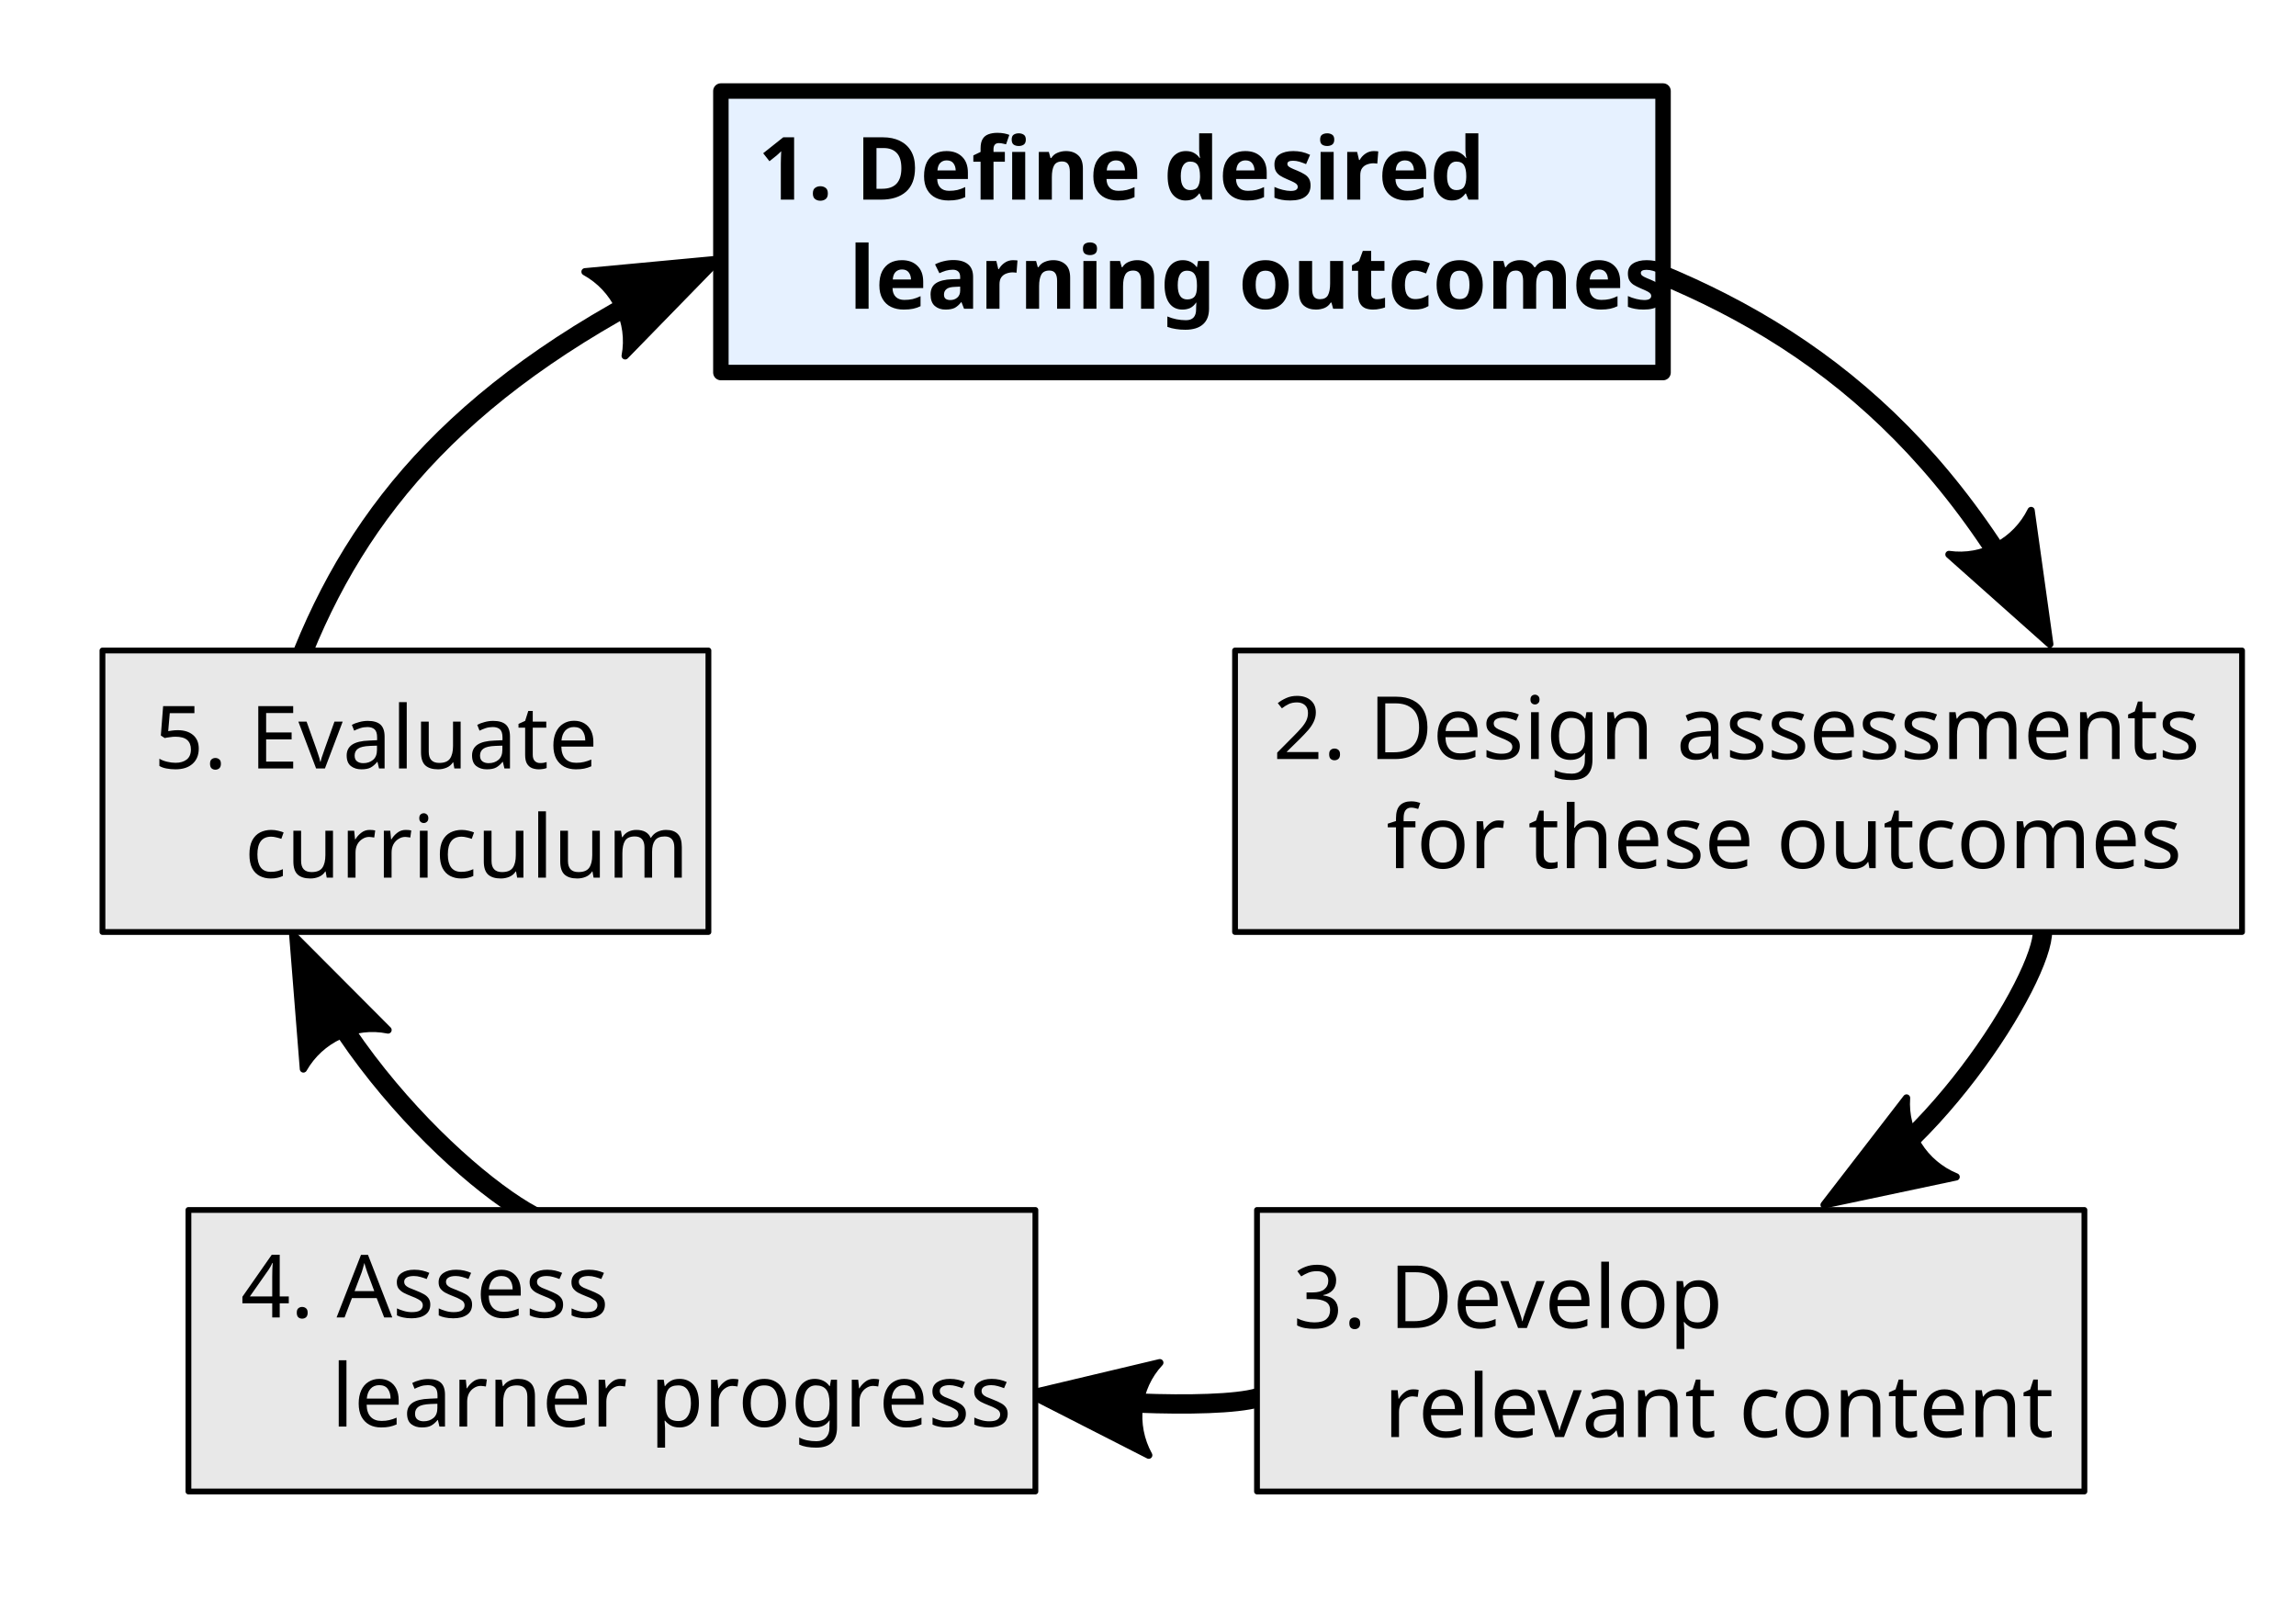
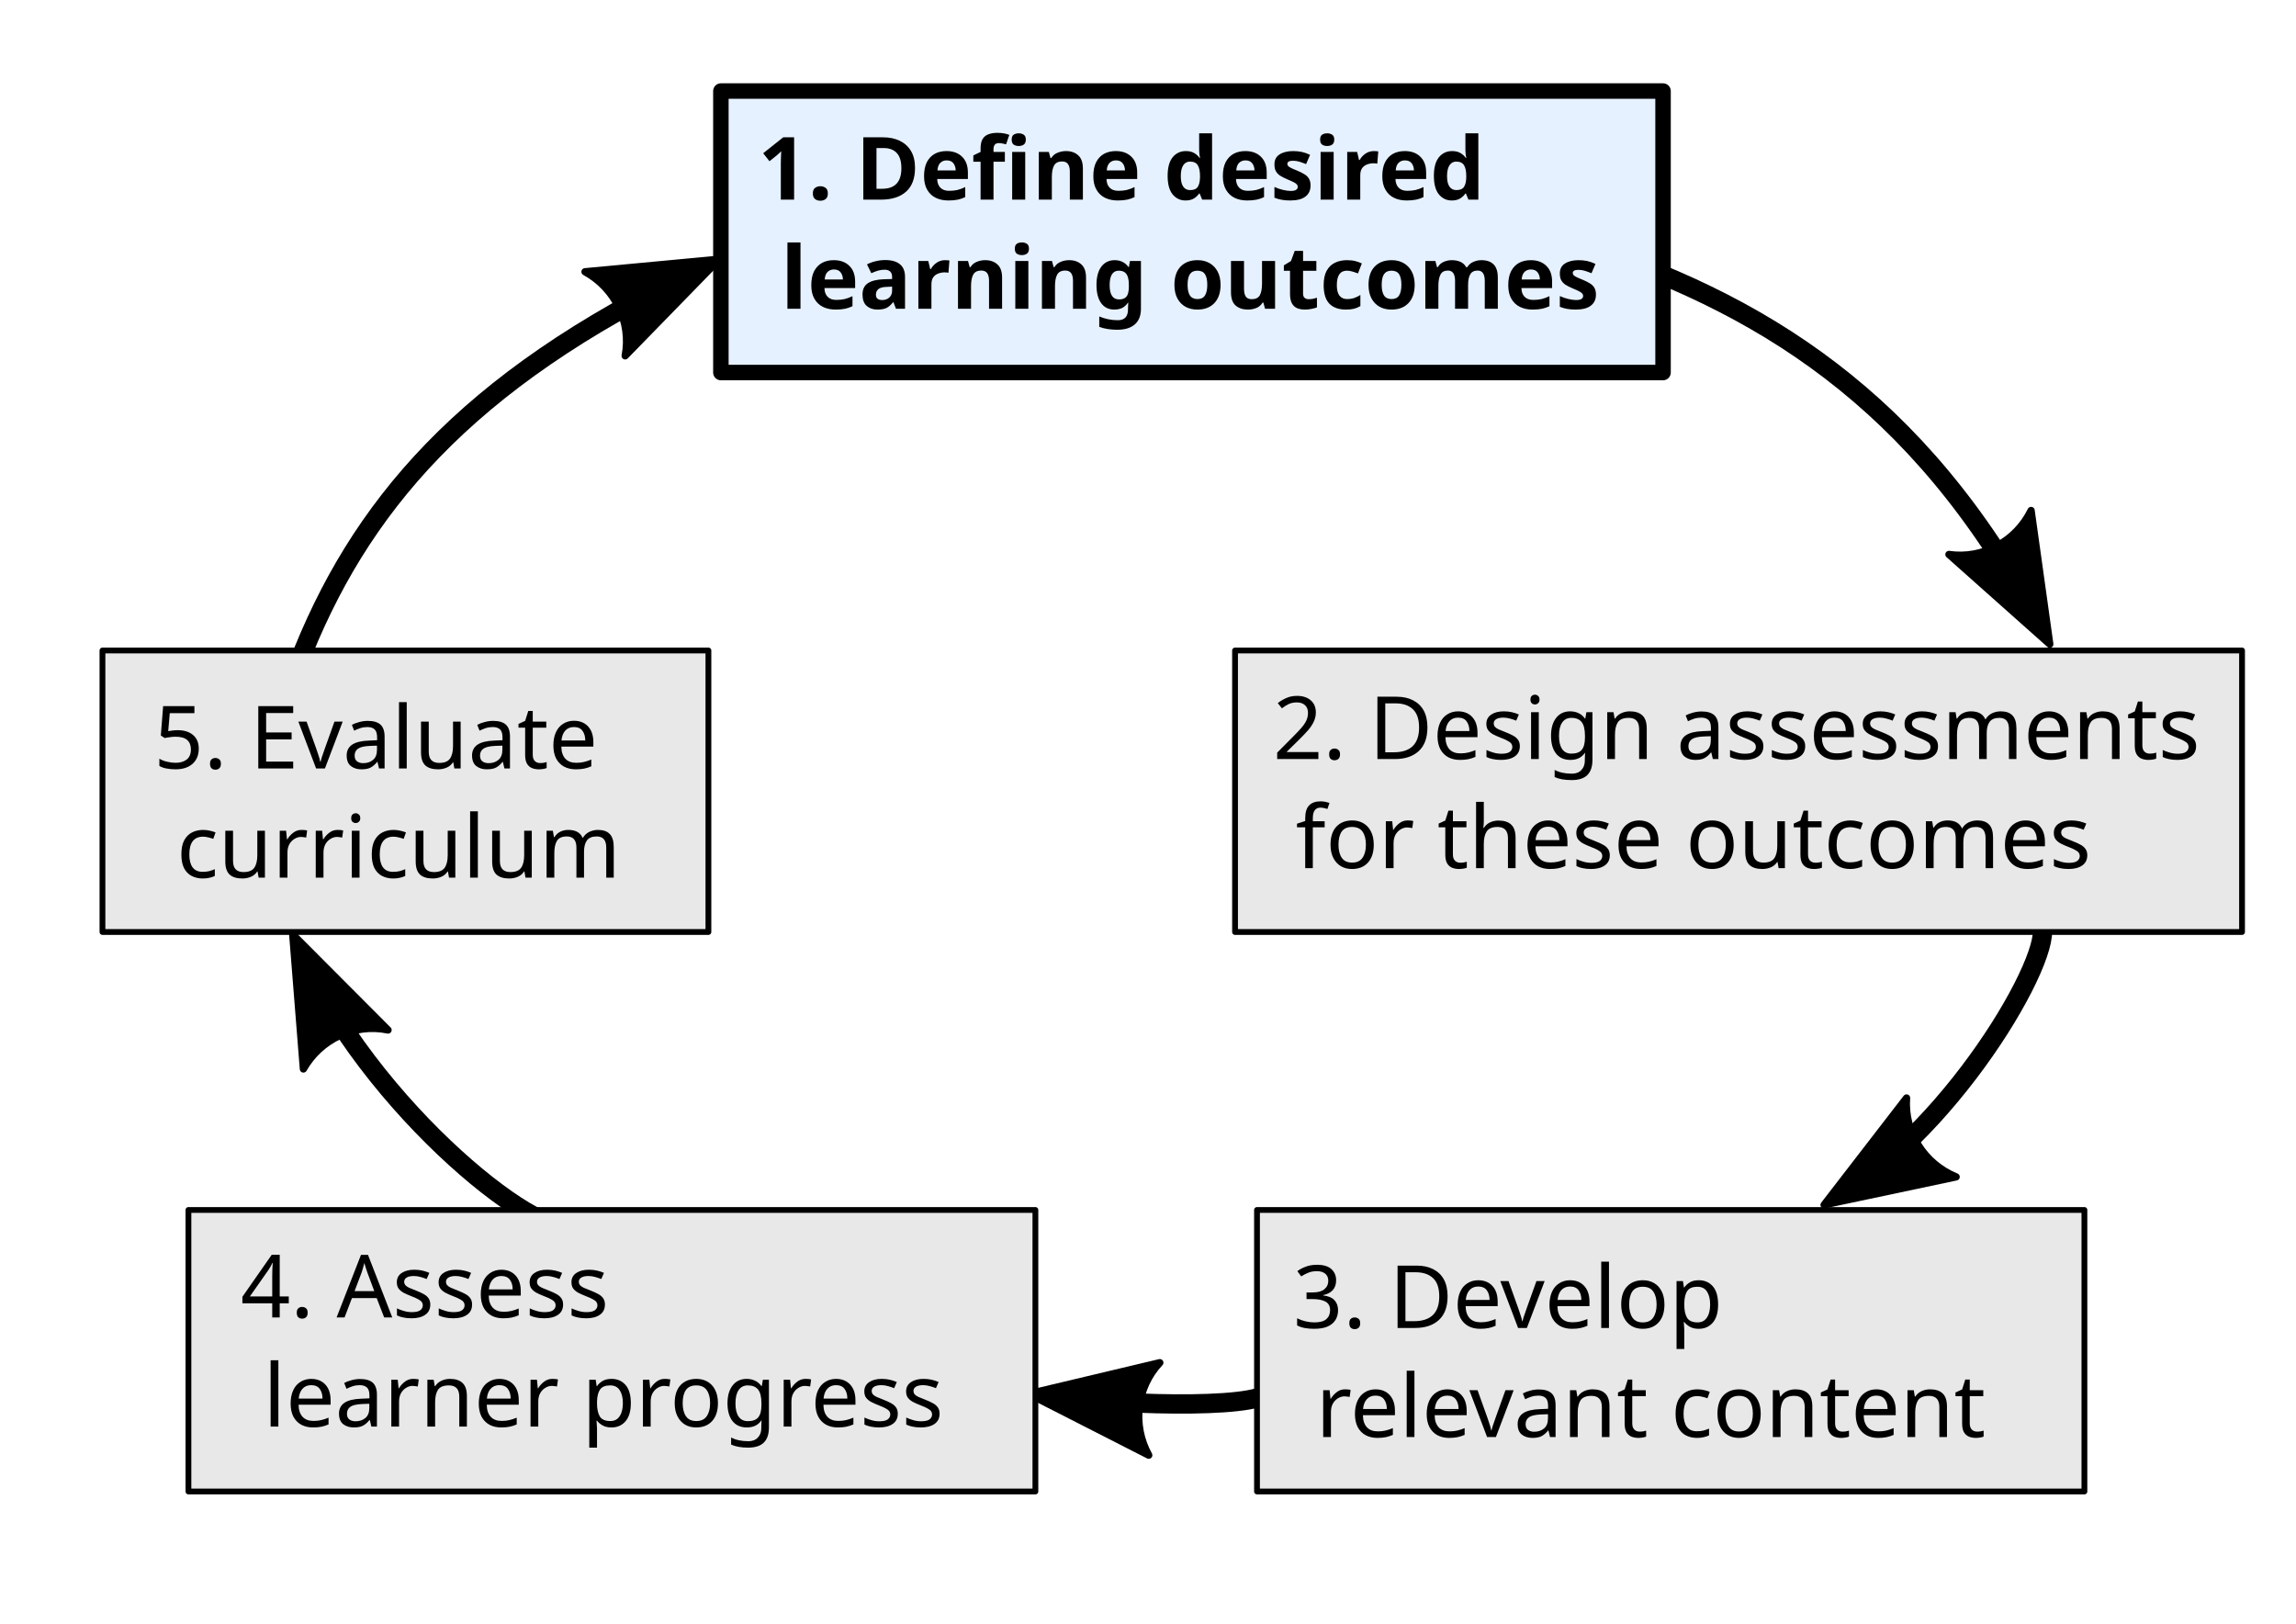
- <svg xmlns="http://www.w3.org/2000/svg" width="297mm" height="210mm" version="1.1" viewBox="0 0 297 210" id="svg1151">
+ <svg xmlns="http://www.w3.org/2000/svg" id="svg1151" width="297mm" height="210mm" version="1.1" viewBox="0 0 297 210">
  <defs id="defs1095">
-     <marker id="Arrow2Mend" overflow="visible" orient="auto">
-       <path transform="scale(.6) rotate(180) translate(0)" d="m8.719 4.034-10.926-4.018 10.926-4.018c-1.746 2.372-1.735 5.617-6e-7 8.035z" fill-rule="evenodd" stroke="#000" stroke-linejoin="round" stroke-width=".625" id="path1080" />
+     <marker id="Arrow2Mend" orient="auto" overflow="visible">
+       <path id="path1080" fill-rule="evenodd" stroke="#000" stroke-linejoin="round" stroke-width=".625" d="m8.719 4.034-10.926-4.018 10.926-4.018c-1.746 2.372-1.735 5.617-6e-7 8.035z" transform="scale(.6) rotate(180) translate(0)" />
    </marker>
-     <marker id="Arrow2Mend-8" overflow="visible" orient="auto">
-       <path transform="scale(-.6)" d="m8.719 4.034-10.926-4.018 10.926-4.018c-1.746 2.372-1.735 5.617-6e-7 8.035z" fill-rule="evenodd" stroke="#000" stroke-linejoin="round" stroke-width=".625" id="path1083" />
+     <marker id="Arrow2Mend-8" orient="auto" overflow="visible">
+       <path id="path1083" fill-rule="evenodd" stroke="#000" stroke-linejoin="round" stroke-width=".625" d="m8.719 4.034-10.926-4.018 10.926-4.018c-1.746 2.372-1.735 5.617-6e-7 8.035z" transform="scale(-.6)" />
    </marker>
-     <marker id="Arrow2Mend-8-9" overflow="visible" orient="auto">
-       <path transform="scale(-.6)" d="m8.719 4.034-10.926-4.018 10.926-4.018c-1.746 2.372-1.735 5.617-6e-7 8.035z" fill-rule="evenodd" stroke="#000" stroke-linejoin="round" stroke-width=".625" id="path1086" />
+     <marker id="Arrow2Mend-8-9" orient="auto" overflow="visible">
+       <path id="path1086" fill-rule="evenodd" stroke="#000" stroke-linejoin="round" stroke-width=".625" d="m8.719 4.034-10.926-4.018 10.926-4.018c-1.746 2.372-1.735 5.617-6e-7 8.035z" transform="scale(-.6)" />
    </marker>
-     <marker id="Arrow2Mend-8-7" overflow="visible" orient="auto">
-       <path transform="scale(-.6)" d="m8.719 4.034-10.926-4.018 10.926-4.018c-1.746 2.372-1.735 5.617-6e-7 8.035z" fill-rule="evenodd" stroke="#000" stroke-linejoin="round" stroke-width=".625" id="path1089" />
+     <marker id="Arrow2Mend-8-7" orient="auto" overflow="visible">
+       <path id="path1089" fill-rule="evenodd" stroke="#000" stroke-linejoin="round" stroke-width=".625" d="m8.719 4.034-10.926-4.018 10.926-4.018c-1.746 2.372-1.735 5.617-6e-7 8.035z" transform="scale(-.6)" />
    </marker>
-     <marker id="Arrow2Mend-6" overflow="visible" orient="auto">
-       <path transform="scale(-.6)" d="m8.719 4.034-10.926-4.018 10.926-4.018c-1.746 2.372-1.735 5.617-6e-7 8.035z" fill-rule="evenodd" stroke="#000" stroke-linejoin="round" stroke-width=".625" id="path1092" />
+     <marker id="Arrow2Mend-6" orient="auto" overflow="visible">
+       <path id="path1092" fill-rule="evenodd" stroke="#000" stroke-linejoin="round" stroke-width=".625" d="m8.719 4.034-10.926-4.018 10.926-4.018c-1.746 2.372-1.735 5.617-6e-7 8.035z" transform="scale(-.6)" />
    </marker>
  </defs>
-   <path d="M 38.506,86.081 C 46.335,65.667 60.176,49.257 90.082,34.969" marker-end="url(#Arrow2Mend-6)" id="path1099" style="fill:none;stroke:#000000;stroke-width:2.5" />
-   <path d="m 203.25,31.295 c 24.518,7.701 44.967,20.42 60.319,49.114" marker-end="url(#Arrow2Mend)" id="path1101" style="fill:none;stroke:#000000;stroke-width:2.5" />
-   <path d="M 74.21,157.45 C 73.65,163.373 49.226,145.459 39.272,123.845" marker-end="url(#Arrow2Mend-8-7)" id="path1103" style="fill:none;stroke:#000000;stroke-width:2.5" />
-   <path d="m 164.261,179.55 c 0.56,2.754 -18.094,2.273 -27.931,1.095" marker-end="url(#Arrow2Mend-8-9)" id="path1105" style="fill:none;stroke:#000000;stroke-width:2.5" />
-   <path d="m 263.37,119.11 c 4.34,0.56 -8.788,24.984 -24.626,34.938" marker-end="url(#Arrow2Mend-8)" id="path1107" style="fill:none;stroke:#000000;stroke-width:2.5" />
-   <rect x="93.249" y="11.774" width="121.875" height="36.409" fill="#ffd6d8" stroke="#000000" stroke-linejoin="round" stroke-width="1.058" id="rect1111" style="fill:#e6f1ff;fill-opacity:1;stroke-width:2;stroke-miterlimit:4;stroke-dasharray:none" />
-   <text x="98.049" y="25.819" font-family="Mulish" font-size="11.289px" font-weight="600" stroke-width="0.265" style="line-height:1.25" xml:space="preserve" id="text1117">
-     <tspan id="tspan1761" x="98.049" y="25.819" style="font-style:normal;font-variant:normal;font-weight:bold;font-stretch:normal;font-family:Mulish;-inkscape-font-specification:'Mulish Bold'">
-       <tspan x="98.049" y="25.819" id="tspan1113" style="font-style:normal;font-variant:normal;font-weight:bold;font-stretch:normal;font-family:Mulish;-inkscape-font-specification:'Mulish Bold'">1. Define desired</tspan>
+   <path id="path1099" marker-end="url(#Arrow2Mend-6)" d="M 38.506,86.081 C 46.335,65.667 60.176,49.257 90.082,34.969" style="fill:none;stroke:#000;stroke-width:2.5" />
+   <path id="path1101" marker-end="url(#Arrow2Mend)" d="m 203.25,31.295 c 24.518,7.701 44.967,20.42 60.319,49.114" style="fill:none;stroke:#000;stroke-width:2.5" />
+   <path id="path1103" marker-end="url(#Arrow2Mend-8-7)" d="M 74.21,157.45 C 73.65,163.373 49.226,145.459 39.272,123.845" style="fill:none;stroke:#000;stroke-width:2.5" />
+   <path id="path1105" marker-end="url(#Arrow2Mend-8-9)" d="m 164.261,179.55 c 0.56,2.754 -18.094,2.273 -27.931,1.095" style="fill:none;stroke:#000;stroke-width:2.5" />
+   <path id="path1107" marker-end="url(#Arrow2Mend-8)" d="m 263.37,119.11 c 4.34,0.56 -8.788,24.984 -24.626,34.938" style="fill:none;stroke:#000;stroke-width:2.5" />
+   <rect id="rect1111" width="121.875" height="36.409" x="93.249" y="11.774" fill="#ffd6d8" stroke="#000" stroke-linejoin="round" stroke-width="1.058" style="fill:#e6f1ff;fill-opacity:1;stroke-width:2;stroke-miterlimit:4;stroke-dasharray:none" />
+   <text id="text1117" x="98.049" y="25.819" stroke-width=".265" font-family="Mulish" font-size="11.289" font-weight="600" style="line-height:1.25" xml:space="preserve">
+     <tspan id="tspan1761" x="98.049" y="25.819" style="font-style:normal;font-variant:normal;font-weight:700;font-stretch:normal;font-family:Mulish;-inkscape-font-specification:'Mulish Bold'">
+       <tspan id="tspan1113" x="98.049" y="25.819" style="font-style:normal;font-variant:normal;font-weight:700;font-stretch:normal;font-family:Mulish;-inkscape-font-specification:'Mulish Bold'">1. Define desired</tspan>
    </tspan>
-     <tspan id="tspan1763" x="98.049" y="39.93" style="font-style:normal;font-variant:normal;font-weight:bold;font-stretch:normal;font-family:Mulish;-inkscape-font-specification:'Mulish Bold'">    learning outcomes</tspan>
+     <tspan id="tspan1763" x="98.049" y="39.93" style="font-style:normal;font-variant:normal;font-weight:700;font-stretch:normal;font-family:Mulish;-inkscape-font-specification:'Mulish Bold'"> learning outcomes</tspan>
  </text>
-   <rect x="159.76" y="84.13" width="130.26" height="36.409" fill="#ffd6d8" stroke="#000" stroke-linejoin="round" stroke-width="1.058" id="rect1119" style="fill:#e8e8e8;fill-opacity:1;stroke-width:0.75;stroke-miterlimit:4;stroke-dasharray:none" />
-   <text x="164.665" y="98.174" font-family="Mulish" font-size="11.289px" font-weight="600" stroke-width="0.265" style="line-height:1.25" xml:space="preserve" id="text1125">
-     <tspan id="tspan1766" x="164.665" y="98.174" style="font-style:normal;font-variant:normal;font-weight:normal;font-stretch:normal;font-family:Mulish;-inkscape-font-specification:Mulish">
-       <tspan x="164.665" y="98.174" id="tspan1121" style="font-style:normal;font-variant:normal;font-weight:normal;font-stretch:normal;font-family:Mulish;-inkscape-font-specification:Mulish">2. Design assessments</tspan>
+   <rect id="rect1119" width="130.26" height="36.409" x="159.76" y="84.13" fill="#ffd6d8" stroke="#000" stroke-linejoin="round" stroke-width="1.058" style="fill:#e8e8e8;fill-opacity:1;stroke-width:.75;stroke-miterlimit:4;stroke-dasharray:none" />
+   <text id="text1125" x="164.665" y="98.174" stroke-width=".265" font-family="Mulish" font-size="11.289" font-weight="600" style="line-height:1.25" xml:space="preserve">
+     <tspan id="tspan1766" x="164.665" y="98.174" style="font-style:normal;font-variant:normal;font-weight:400;font-stretch:normal;font-family:Mulish;-inkscape-font-specification:Mulish">
+       <tspan id="tspan1121" x="164.665" y="98.174" style="font-style:normal;font-variant:normal;font-weight:400;font-stretch:normal;font-family:Mulish;-inkscape-font-specification:Mulish">2. Design assessments</tspan>
    </tspan>
-     <tspan id="tspan1768" x="164.665" y="112.285" style="font-style:normal;font-variant:normal;font-weight:normal;font-stretch:normal;font-family:Mulish;-inkscape-font-specification:Mulish">     for these outcomes</tspan>
+     <tspan id="tspan1768" x="164.665" y="112.285" style="font-style:normal;font-variant:normal;font-weight:400;font-stretch:normal;font-family:Mulish;-inkscape-font-specification:Mulish"> for these outcomes</tspan>
  </text>
-   <rect x="162.6" y="156.49" width="107.03" height="36.409" fill="#ffd6d8" stroke="#000" stroke-linejoin="round" stroke-width="1.058" id="rect1127" style="fill:#e8e8e8;fill-opacity:1;stroke-width:0.75;stroke-miterlimit:4;stroke-dasharray:none" />
-   <text x="167.274" y="171.749" font-family="Mulish" font-size="11.289px" font-weight="600" stroke-width=".265" style="line-height:1.25;-inkscape-font-specification:Mulish;font-family:Mulish;font-weight:normal;font-style:normal;font-stretch:normal;font-variant:normal;" xml:space="preserve" id="text1133">
-     <tspan x="167.274" y="171.749" id="tspan1129" style="-inkscape-font-specification:Mulish;font-family:Mulish;font-weight:normal;font-style:normal;font-stretch:normal;font-variant:normal;">3. Develop</tspan>
-     <tspan x="167.274" y="185.86" id="tspan1131" style="-inkscape-font-specification:Mulish;font-family:Mulish;font-weight:normal;font-style:normal;font-stretch:normal;font-variant:normal;">    relevant content</tspan>
+   <rect id="rect1127" width="107.03" height="36.409" x="162.6" y="156.49" fill="#ffd6d8" stroke="#000" stroke-linejoin="round" stroke-width="1.058" style="fill:#e8e8e8;fill-opacity:1;stroke-width:.75;stroke-miterlimit:4;stroke-dasharray:none" />
+   <text id="text1133" x="167.274" y="171.749" stroke-width=".265" font-family="Mulish" font-size="11.289" font-weight="600" style="line-height:1.25;-inkscape-font-specification:Mulish;font-family:Mulish;font-weight:400;font-style:normal;font-stretch:normal;font-variant:normal" xml:space="preserve">
+     <tspan id="tspan1129" x="167.274" y="171.749" style="-inkscape-font-specification:Mulish;font-family:Mulish;font-weight:400;font-style:normal;font-stretch:normal;font-variant:normal">3. Develop</tspan>
+     <tspan id="tspan1131" x="167.274" y="185.86" style="-inkscape-font-specification:Mulish;font-family:Mulish;font-weight:400;font-style:normal;font-stretch:normal;font-variant:normal"> relevant content</tspan>
  </text>
-   <rect x="24.375" y="156.49" width="109.559" height="36.409" fill="#ffd6d8" stroke="#000000" stroke-linejoin="round" stroke-width="1.058" id="rect1135" style="fill:#e8e8e8;fill-opacity:1;stroke-width:0.75;stroke-miterlimit:4;stroke-dasharray:none" />
-   <text x="31.123" y="170.394" font-family="Mulish" font-size="11.289px" font-weight="600" stroke-width="0.265" style="font-style:normal;font-variant:normal;font-weight:normal;font-stretch:normal;line-height:1.25;font-family:Mulish;-inkscape-font-specification:Mulish" xml:space="preserve" id="text1141">
-     <tspan x="31.123" y="170.394" id="tspan1137" style="font-style:normal;font-variant:normal;font-weight:normal;font-stretch:normal;font-family:Mulish;-inkscape-font-specification:Mulish">4. Assess</tspan>
-     <tspan x="31.123" y="184.505" id="tspan1139" style="font-style:normal;font-variant:normal;font-weight:normal;font-stretch:normal;font-family:Mulish;-inkscape-font-specification:Mulish">    learner progress</tspan>
+   <rect id="rect1135" width="109.559" height="36.409" x="24.375" y="156.49" fill="#ffd6d8" stroke="#000" stroke-linejoin="round" stroke-width="1.058" style="fill:#e8e8e8;fill-opacity:1;stroke-width:.75;stroke-miterlimit:4;stroke-dasharray:none" />
+   <text id="text1141" x="31.123" y="170.394" stroke-width=".265" font-family="Mulish" font-size="11.289" font-weight="600" style="font-style:normal;font-variant:normal;font-weight:400;font-stretch:normal;line-height:1.25;font-family:Mulish;-inkscape-font-specification:Mulish" xml:space="preserve">
+     <tspan id="tspan1137" x="31.123" y="170.394" style="font-style:normal;font-variant:normal;font-weight:400;font-stretch:normal;font-family:Mulish;-inkscape-font-specification:Mulish">4. Assess</tspan>
+     <tspan id="tspan1139" x="31.123" y="184.505" style="font-style:normal;font-variant:normal;font-weight:400;font-stretch:normal;font-family:Mulish;-inkscape-font-specification:Mulish"> learner progress</tspan>
  </text>
-   <rect x="13.254" y="84.13" width="78.383" height="36.409" fill="#ffd6d8" stroke="#000000" stroke-linejoin="round" stroke-width="1.058" id="rect1143" style="fill:#e8e8e8;fill-opacity:1;stroke-width:0.75;stroke-miterlimit:4;stroke-dasharray:none" />
-   <text x="19.9" y="99.393" font-family="Mulish" font-size="11.289px" font-weight="600" stroke-width="0.265" style="font-style:normal;font-variant:normal;font-weight:normal;font-stretch:normal;line-height:1.25;font-family:Mulish;-inkscape-font-specification:Mulish" xml:space="preserve" id="text1149">
-     <tspan x="19.9" y="99.393" id="tspan1145" style="font-style:normal;font-variant:normal;font-weight:normal;font-stretch:normal;font-family:Mulish;-inkscape-font-specification:Mulish">5. Evaluate</tspan>
-     <tspan x="19.9" y="113.505" id="tspan1147" style="font-style:normal;font-variant:normal;font-weight:normal;font-stretch:normal;font-family:Mulish;-inkscape-font-specification:Mulish">    curriculum</tspan>
+   <rect id="rect1143" width="78.383" height="36.409" x="13.254" y="84.13" fill="#ffd6d8" stroke="#000" stroke-linejoin="round" stroke-width="1.058" style="fill:#e8e8e8;fill-opacity:1;stroke-width:.75;stroke-miterlimit:4;stroke-dasharray:none" />
+   <text id="text1149" x="19.9" y="99.393" stroke-width=".265" font-family="Mulish" font-size="11.289" font-weight="600" style="font-style:normal;font-variant:normal;font-weight:400;font-stretch:normal;line-height:1.25;font-family:Mulish;-inkscape-font-specification:Mulish" xml:space="preserve">
+     <tspan id="tspan1145" x="19.9" y="99.393" style="font-style:normal;font-variant:normal;font-weight:400;font-stretch:normal;font-family:Mulish;-inkscape-font-specification:Mulish">5. Evaluate</tspan>
+     <tspan id="tspan1147" x="19.9" y="113.505" style="font-style:normal;font-variant:normal;font-weight:400;font-stretch:normal;font-family:Mulish;-inkscape-font-specification:Mulish"> curriculum</tspan>
  </text>
</svg>
